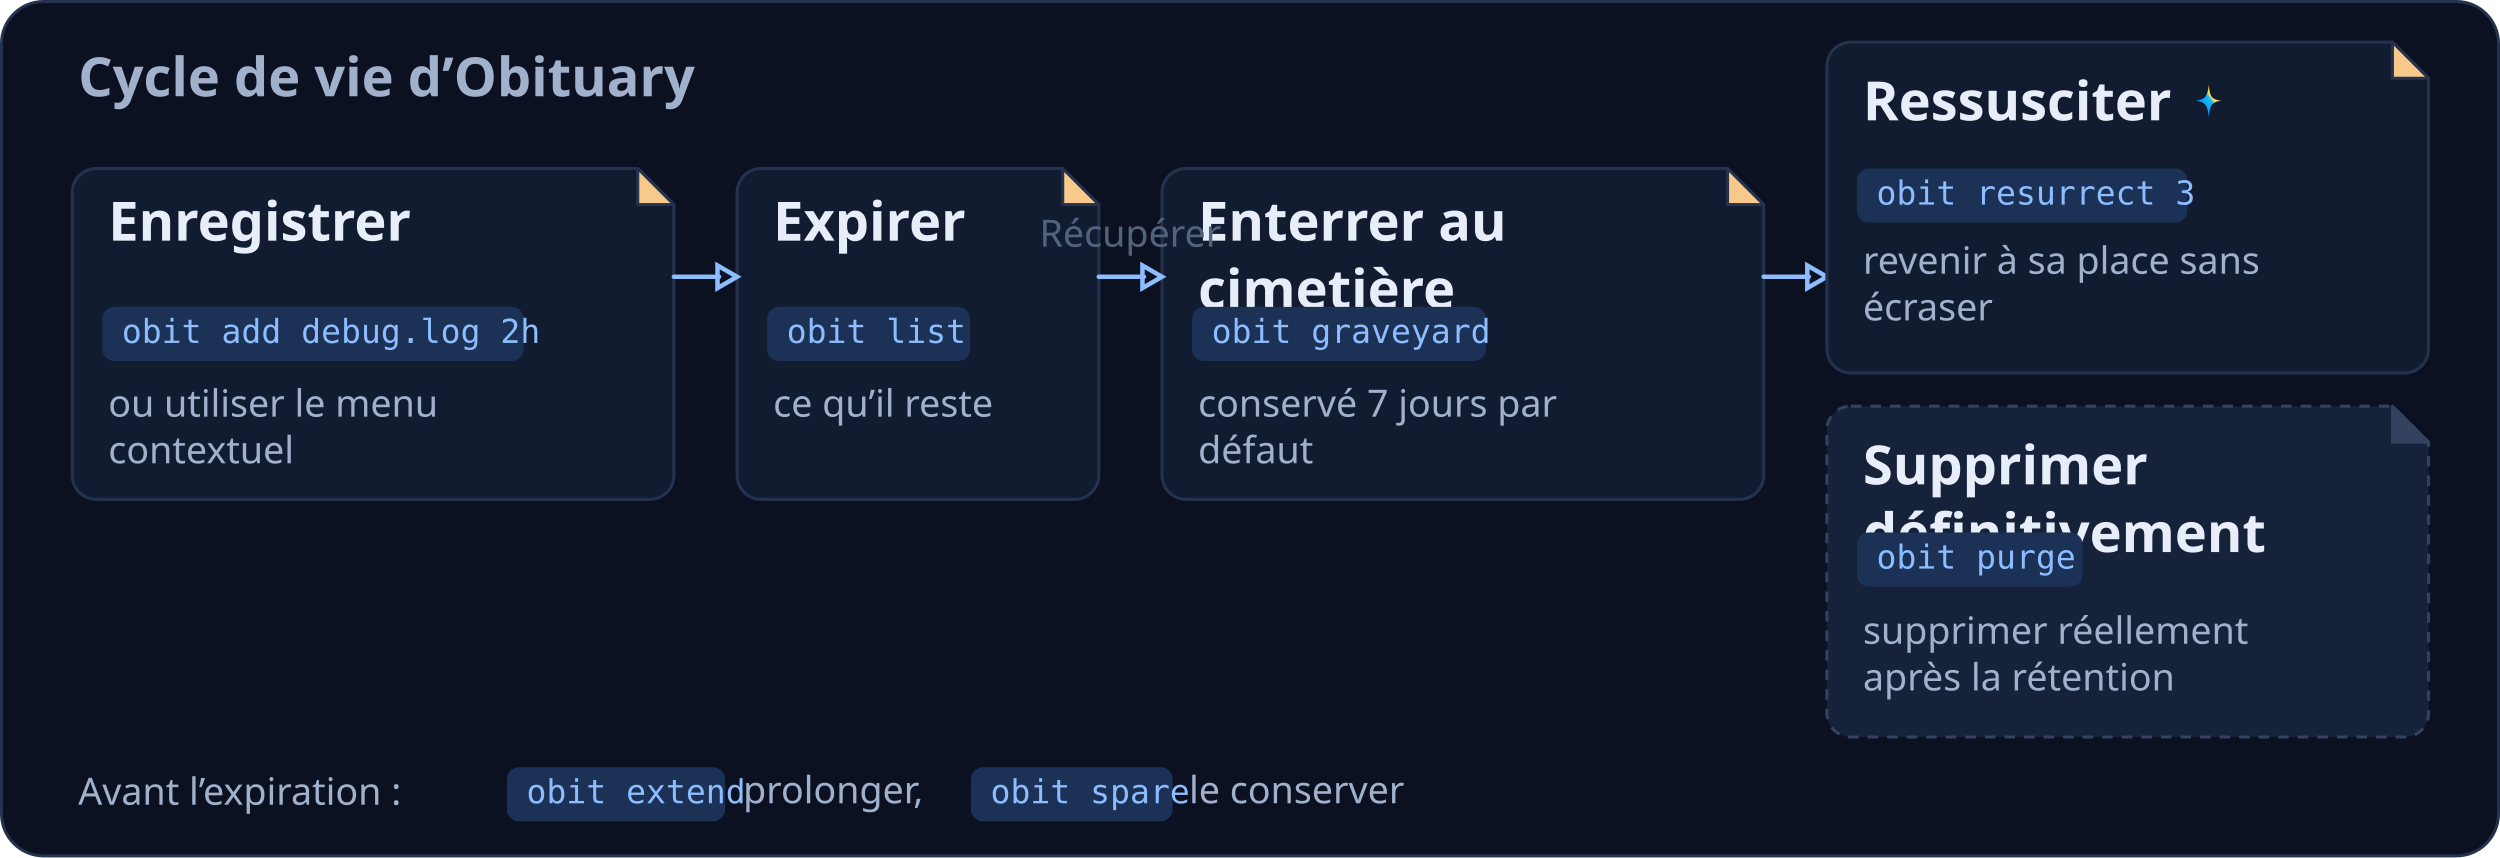
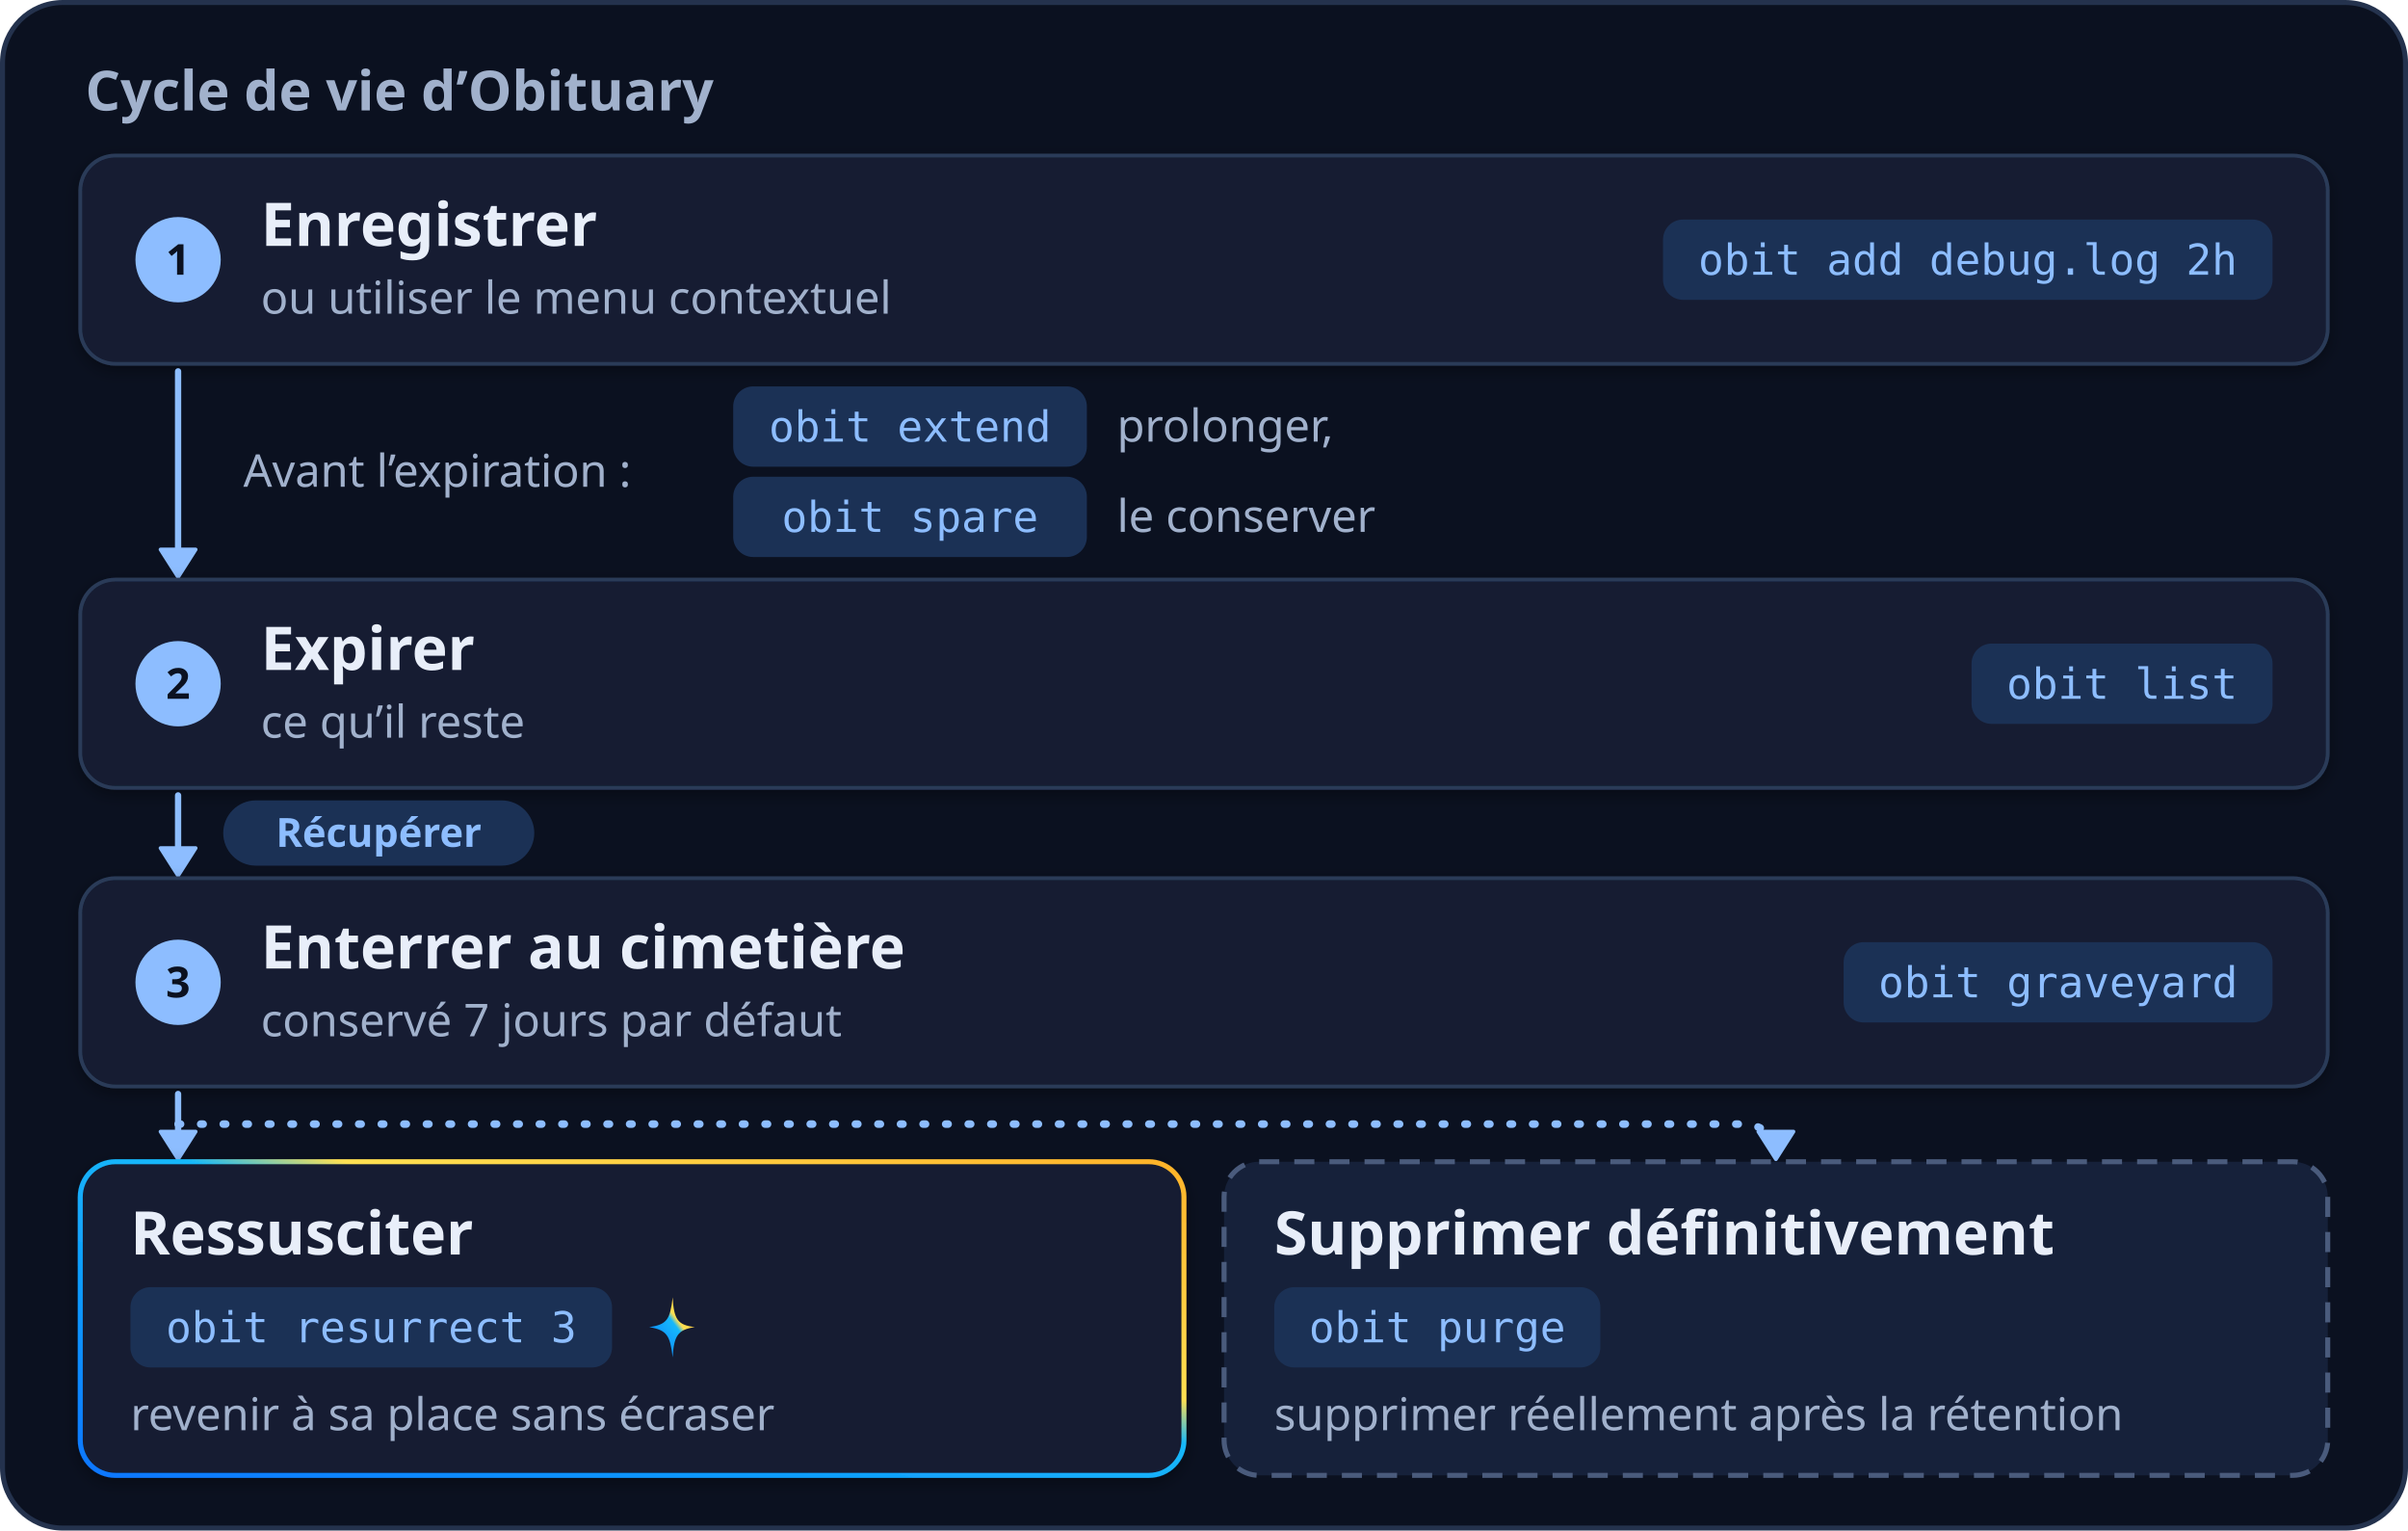
- <svg xmlns="http://www.w3.org/2000/svg" width="1662" height="570" viewBox="0 0 1662 570" role="img" aria-labelledby="title desc">
+ <svg xmlns="http://www.w3.org/2000/svg" width="960" height="610" viewBox="0 0 960 610" role="img" aria-labelledby="title desc">
  <defs>
    <linearGradient id="spark" x1="0" y1="1" x2="1" y2="0">
      <stop stop-color="#0876FF" />
      <stop offset=".55" stop-color="#16B8FA" />
      <stop offset=".62" stop-color="#FFE052" />
      <stop offset="1" stop-color="#FFB329" />
    </linearGradient>
+     <filter id="shadow" x="-4%" y="-12%" width="108%" height="132%">
+       <feDropShadow dx="0" dy="2" stdDeviation="3" flood-color="#000000" flood-opacity="0.35" />
+     </filter>
  </defs>
-   <rect x="1" y="1" width="1660" height="568" rx="28" fill="#0B1120" stroke="#24324D" stroke-width="2" />
-   <g font-family="-apple-system, BlinkMacSystemFont, 'Segoe UI', 'Noto Sans', 'Noto Sans CJK SC', 'Noto Sans CJK TC', 'Noto Sans JP', 'Noto Sans KR', 'Noto Sans Cyrillic', 'Microsoft YaHei', 'PingFang SC', 'Hiragino Sans', 'Malgun Gothic', sans-serif">
-     <text x="52" y="64" font-family="-apple-system, BlinkMacSystemFont, 'Segoe UI', 'Noto Sans', 'Noto Sans CJK SC', 'Noto Sans CJK TC', 'Noto Sans JP', 'Noto Sans KR', 'Noto Sans Cyrillic', 'Microsoft YaHei', 'PingFang SC', 'Hiragino Sans', 'Malgun Gothic', sans-serif" font-size="36.0" fill="#A1B1CC" font-weight="600" id="section">Cycle de vie d’Obituary</text>
-     <path d="M64 112H424L448 136V316A16 16 0 0 1 432 332H64A16 16 0 0 1 48 316V128A16 16 0 0 1 64 112Z" fill="#121C31" stroke="#24324D" stroke-width="2" />
-     <path d="M424 112V136H448Z" fill="#F7C98B" stroke="#24324D" stroke-width="2" stroke-linejoin="round" />
-     <text x="72" y="160" font-family="-apple-system, BlinkMacSystemFont, 'Segoe UI', 'Noto Sans', 'Noto Sans CJK SC', 'Noto Sans CJK TC', 'Noto Sans JP', 'Noto Sans KR', 'Noto Sans Cyrillic', 'Microsoft YaHei', 'PingFang SC', 'Hiragino Sans', 'Malgun Gothic', sans-serif" font-size="36.0" fill="#E8EEF9" font-weight="700" id="register">Enregistrer</text>
-     <rect x="68" y="204" width="280.1" height="36" rx="8" fill="#1B3155" />
-     <text x="81" y="228" font-family="ui-monospace, 'Cascadia Code', 'SF Mono', Consolas, monospace" font-size="22.0" fill="#8DBDFF">obit add debug.log 2h</text>
-     <text x="72" y="277" font-family="-apple-system, BlinkMacSystemFont, 'Segoe UI', 'Noto Sans', 'Noto Sans CJK SC', 'Noto Sans CJK TC', 'Noto Sans JP', 'Noto Sans KR', 'Noto Sans Cyrillic', 'Microsoft YaHei', 'PingFang SC', 'Hiragino Sans', 'Malgun Gothic', sans-serif" font-size="25.0" fill="#A1B1CC" id="register_note">ou utiliser le menu</text>
-     <text x="72" y="308" font-family="-apple-system, BlinkMacSystemFont, 'Segoe UI', 'Noto Sans', 'Noto Sans CJK SC', 'Noto Sans CJK TC', 'Noto Sans JP', 'Noto Sans KR', 'Noto Sans Cyrillic', 'Microsoft YaHei', 'PingFang SC', 'Hiragino Sans', 'Malgun Gothic', sans-serif" font-size="25.0" fill="#A1B1CC" id="register_note">contextuel</text>
-     <path d="M506 112H706.5L730.5 136V316A16 16 0 0 1 714.5 332H506A16 16 0 0 1 490 316V128A16 16 0 0 1 506 112Z" fill="#121C31" stroke="#24324D" stroke-width="2" />
-     <path d="M706.5 112V136H730.5Z" fill="#F7C98B" stroke="#24324D" stroke-width="2" stroke-linejoin="round" />
-     <text x="514" y="160" font-family="-apple-system, BlinkMacSystemFont, 'Segoe UI', 'Noto Sans', 'Noto Sans CJK SC', 'Noto Sans CJK TC', 'Noto Sans JP', 'Noto Sans KR', 'Noto Sans Cyrillic', 'Microsoft YaHei', 'PingFang SC', 'Hiragino Sans', 'Malgun Gothic', sans-serif" font-size="36.0" fill="#E8EEF9" font-weight="700" id="expire">Expirer</text>
-     <rect x="510" y="204" width="134.9" height="36" rx="8" fill="#1B3155" />
-     <text x="523" y="228" font-family="ui-monospace, 'Cascadia Code', 'SF Mono', Consolas, monospace" font-size="22.0" fill="#8DBDFF">obit list</text>
-     <text x="514" y="277" font-family="-apple-system, BlinkMacSystemFont, 'Segoe UI', 'Noto Sans', 'Noto Sans CJK SC', 'Noto Sans CJK TC', 'Noto Sans JP', 'Noto Sans KR', 'Noto Sans Cyrillic', 'Microsoft YaHei', 'PingFang SC', 'Hiragino Sans', 'Malgun Gothic', sans-serif" font-size="25.0" fill="#A1B1CC" id="expire_note">ce qu’il reste</text>
-     <path d="M788.5 112H1148.5L1172.5 136V316A16 16 0 0 1 1156.5 332H788.5A16 16 0 0 1 772.5 316V128A16 16 0 0 1 788.5 112Z" fill="#121C31" stroke="#24324D" stroke-width="2" />
-     <path d="M1148.5 112V136H1172.5Z" fill="#F7C98B" stroke="#24324D" stroke-width="2" stroke-linejoin="round" />
-     <text x="796.5" y="160" font-family="-apple-system, BlinkMacSystemFont, 'Segoe UI', 'Noto Sans', 'Noto Sans CJK SC', 'Noto Sans CJK TC', 'Noto Sans JP', 'Noto Sans KR', 'Noto Sans Cyrillic', 'Microsoft YaHei', 'PingFang SC', 'Hiragino Sans', 'Malgun Gothic', sans-serif" font-size="36.0" fill="#E8EEF9" font-weight="700" id="bury">Enterrer au</text>
-     <text x="796.5" y="205" font-family="-apple-system, BlinkMacSystemFont, 'Segoe UI', 'Noto Sans', 'Noto Sans CJK SC', 'Noto Sans CJK TC', 'Noto Sans JP', 'Noto Sans KR', 'Noto Sans Cyrillic', 'Microsoft YaHei', 'PingFang SC', 'Hiragino Sans', 'Malgun Gothic', sans-serif" font-size="36.0" fill="#E8EEF9" font-weight="700" id="bury">cimetière</text>
-     <rect x="792.5" y="204" width="195.4" height="36" rx="8" fill="#1B3155" />
-     <text x="805.5" y="228" font-family="ui-monospace, 'Cascadia Code', 'SF Mono', Consolas, monospace" font-size="22.0" fill="#8DBDFF">obit graveyard</text>
-     <text x="796.5" y="277" font-family="-apple-system, BlinkMacSystemFont, 'Segoe UI', 'Noto Sans', 'Noto Sans CJK SC', 'Noto Sans CJK TC', 'Noto Sans JP', 'Noto Sans KR', 'Noto Sans Cyrillic', 'Microsoft YaHei', 'PingFang SC', 'Hiragino Sans', 'Malgun Gothic', sans-serif" font-size="25.0" fill="#A1B1CC" id="bury_note">conservé 7 jours par</text>
-     <text x="796.5" y="308" font-family="-apple-system, BlinkMacSystemFont, 'Segoe UI', 'Noto Sans', 'Noto Sans CJK SC', 'Noto Sans CJK TC', 'Noto Sans JP', 'Noto Sans KR', 'Noto Sans Cyrillic', 'Microsoft YaHei', 'PingFang SC', 'Hiragino Sans', 'Malgun Gothic', sans-serif" font-size="25.0" fill="#A1B1CC" id="bury_note">défaut</text>
-     <path d="M448 184H478M490 184l-13 -7.5v15Z" stroke="#8DBDFF" stroke-width="3" stroke-linecap="round" fill="none" />
-     <path d="M730.5 184H760.5M772.5 184l-13 -7.5v15Z" stroke="#8DBDFF" stroke-width="3" stroke-linecap="round" fill="none" />
-     <text x="751.5" y="164.0" font-family="-apple-system, BlinkMacSystemFont, 'Segoe UI', 'Noto Sans', 'Noto Sans CJK SC', 'Noto Sans CJK TC', 'Noto Sans JP', 'Noto Sans KR', 'Noto Sans Cyrillic', 'Microsoft YaHei', 'PingFang SC', 'Hiragino Sans', 'Malgun Gothic', sans-serif" font-size="25.0" fill="#53637D" text-anchor="middle">Récupérer</text>
-     <path d="M1172.5 184H1202.5M1214.5 184l-13 -7.5v15Z" stroke="#8DBDFF" stroke-width="3" stroke-linecap="round" fill="none" />
-     <path d="M1230.5 28H1590.5L1614.5 52V232A16 16 0 0 1 1598.5 248H1230.5A16 16 0 0 1 1214.5 232V44A16 16 0 0 1 1230.5 28Z" fill="#121C31" stroke="#24324D" stroke-width="2" />
-     <path d="M1590.5 28V52H1614.5Z" fill="#F7C98B" stroke="#24324D" stroke-width="2" stroke-linejoin="round" />
-     <text x="1238.5" y="80" font-family="-apple-system, BlinkMacSystemFont, 'Segoe UI', 'Noto Sans', 'Noto Sans CJK SC', 'Noto Sans CJK TC', 'Noto Sans JP', 'Noto Sans KR', 'Noto Sans Cyrillic', 'Microsoft YaHei', 'PingFang SC', 'Hiragino Sans', 'Malgun Gothic', sans-serif" font-size="36.0" fill="#E8EEF9" font-weight="700" id="resurrect">Ressusciter</text>
-     <path id="resurrect-star" d="M17.6 9.4c.3 5.3 1.2 6.5 5.2 7-4 .6-4.9 2-5.2 7.1-.6-5.1-1.3-6.4-5.5-7.1 4.2-.6 4.9-1.8 5.5-7Z" fill="url(#spark)" transform="translate(1468.3 67) scale(1.55) translate(-17.5 -16.45)" />
-     <rect x="1234.5" y="112" width="219.6" height="36" rx="8" fill="#1B3155" />
-     <text x="1247.5" y="136" font-family="ui-monospace, 'Cascadia Code', 'SF Mono', Consolas, monospace" font-size="22.0" fill="#8DBDFF">obit resurrect 3</text>
-     <text x="1238.5" y="182" font-family="-apple-system, BlinkMacSystemFont, 'Segoe UI', 'Noto Sans', 'Noto Sans CJK SC', 'Noto Sans CJK TC', 'Noto Sans JP', 'Noto Sans KR', 'Noto Sans Cyrillic', 'Microsoft YaHei', 'PingFang SC', 'Hiragino Sans', 'Malgun Gothic', sans-serif" font-size="25.0" fill="#A1B1CC" id="resurrect-note">revenir à sa place sans</text>
-     <text x="1238.5" y="213" font-family="-apple-system, BlinkMacSystemFont, 'Segoe UI', 'Noto Sans', 'Noto Sans CJK SC', 'Noto Sans CJK TC', 'Noto Sans JP', 'Noto Sans KR', 'Noto Sans Cyrillic', 'Microsoft YaHei', 'PingFang SC', 'Hiragino Sans', 'Malgun Gothic', sans-serif" font-size="25.0" fill="#A1B1CC" id="resurrect-note">écraser</text>
-     <path d="M1230.5 270H1590.5L1614.5 294V474A16 16 0 0 1 1598.5 490H1230.5A16 16 0 0 1 1214.5 474V286A16 16 0 0 1 1230.5 270Z" fill="#16213A" stroke="#33425F" stroke-width="2" stroke-dasharray="7 6" />
-     <path d="M1590.5 270V294H1614.5Z" fill="#33425F" stroke="#33425F" stroke-width="2" stroke-linejoin="round" />
-     <text x="1238.5" y="322" font-family="-apple-system, BlinkMacSystemFont, 'Segoe UI', 'Noto Sans', 'Noto Sans CJK SC', 'Noto Sans CJK TC', 'Noto Sans JP', 'Noto Sans KR', 'Noto Sans Cyrillic', 'Microsoft YaHei', 'PingFang SC', 'Hiragino Sans', 'Malgun Gothic', sans-serif" font-size="36.0" fill="#E8EEF9" font-weight="700" id="purge">Supprimer</text>
-     <text x="1238.5" y="367" font-family="-apple-system, BlinkMacSystemFont, 'Segoe UI', 'Noto Sans', 'Noto Sans CJK SC', 'Noto Sans CJK TC', 'Noto Sans JP', 'Noto Sans KR', 'Noto Sans Cyrillic', 'Microsoft YaHei', 'PingFang SC', 'Hiragino Sans', 'Malgun Gothic', sans-serif" font-size="36.0" fill="#E8EEF9" font-weight="700" id="purge">définitivement</text>
-     <rect x="1234.5" y="354" width="150" height="36" rx="8" fill="#1B3155" />
-     <text x="1247.5" y="378" font-family="ui-monospace, 'Cascadia Code', 'SF Mono', Consolas, monospace" font-size="22.0" fill="#8DBDFF">obit purge</text>
-     <text x="1238.5" y="428" font-family="-apple-system, BlinkMacSystemFont, 'Segoe UI', 'Noto Sans', 'Noto Sans CJK SC', 'Noto Sans CJK TC', 'Noto Sans JP', 'Noto Sans KR', 'Noto Sans Cyrillic', 'Microsoft YaHei', 'PingFang SC', 'Hiragino Sans', 'Malgun Gothic', sans-serif" font-size="25.0" fill="#A1B1CC" id="purge-note">supprimer réellement</text>
-     <text x="1238.5" y="459" font-family="-apple-system, BlinkMacSystemFont, 'Segoe UI', 'Noto Sans', 'Noto Sans CJK SC', 'Noto Sans CJK TC', 'Noto Sans JP', 'Noto Sans KR', 'Noto Sans Cyrillic', 'Microsoft YaHei', 'PingFang SC', 'Hiragino Sans', 'Malgun Gothic', sans-serif" font-size="25.0" fill="#A1B1CC" id="purge-note">après la rétention</text>
-     <text x="52" y="535" font-family="-apple-system, BlinkMacSystemFont, 'Segoe UI', 'Noto Sans', 'Noto Sans CJK SC', 'Noto Sans CJK TC', 'Noto Sans JP', 'Noto Sans KR', 'Noto Sans Cyrillic', 'Microsoft YaHei', 'PingFang SC', 'Hiragino Sans', 'Malgun Gothic', sans-serif" font-size="25.0" fill="#A1B1CC" id="before">Avant l’expiration :</text>
-     <rect x="337" y="510" width="145" height="36" rx="8" fill="#1B3155" />
-     <text x="350" y="534" font-family="ui-monospace, 'Cascadia Code', 'SF Mono', Consolas, monospace" font-size="22.0" fill="#8DBDFF">obit extend</text>
-     <text x="494" y="534" font-family="-apple-system, BlinkMacSystemFont, 'Segoe UI', 'Noto Sans', 'Noto Sans CJK SC', 'Noto Sans CJK TC', 'Noto Sans JP', 'Noto Sans KR', 'Noto Sans Cyrillic', 'Microsoft YaHei', 'PingFang SC', 'Hiragino Sans', 'Malgun Gothic', sans-serif" font-size="25.0" fill="#A1B1CC" id="extend-note">prolonger,</text>
-     <rect x="645.5" y="510" width="134" height="36" rx="8" fill="#1B3155" />
-     <text x="658.5" y="534" font-family="ui-monospace, 'Cascadia Code', 'SF Mono', Consolas, monospace" font-size="22.0" fill="#8DBDFF">obit spare</text>
-     <text x="790.5" y="534" font-family="-apple-system, BlinkMacSystemFont, 'Segoe UI', 'Noto Sans', 'Noto Sans CJK SC', 'Noto Sans CJK TC', 'Noto Sans JP', 'Noto Sans KR', 'Noto Sans Cyrillic', 'Microsoft YaHei', 'PingFang SC', 'Hiragino Sans', 'Malgun Gothic', sans-serif" font-size="25.0" fill="#A1B1CC" id="spare-note">le conserver</text>
-   </g>
+   <rect data-role="bg" x="1" y="1" width="958" height="608" rx="24" fill="#0B1120" stroke="#24324D" stroke-width="2" />
+   <text x="34" y="44" font-family="-apple-system, BlinkMacSystemFont, 'Segoe UI', 'Noto Sans', 'Noto Sans CJK SC', 'Noto Sans CJK TC', 'Noto Sans JP', 'Noto Sans KR', 'Noto Sans Cyrillic', 'Microsoft YaHei', 'PingFang SC', 'Hiragino Sans', 'Malgun Gothic', sans-serif" font-size="22" fill="#A1B1CC" font-weight="700" data-t="heading" data-k="title" data-g="title">Cycle de vie d’Obituary</text>
+   <rect data-role="card" x="32" y="62" width="896" height="83" rx="14" fill="#121C31" stroke="#2C3B58" stroke-width="1.5" filter="url(#shadow)" />
+   <circle data-role="badge" cx="71" cy="103.5" r="17" fill="#8DBDFF" />
+   <text x="71" y="109.5" font-family="-apple-system, BlinkMacSystemFont, 'Segoe UI', 'Noto Sans', 'Noto Sans CJK SC', 'Noto Sans CJK TC', 'Noto Sans JP', 'Noto Sans KR', 'Noto Sans Cyrillic', 'Microsoft YaHei', 'PingFang SC', 'Hiragino Sans', 'Malgun Gothic', sans-serif" font-size="17" fill="#0B1120" font-weight="700" text-anchor="middle" data-t="number">1</text>
+   <text x="104" y="98" font-family="-apple-system, BlinkMacSystemFont, 'Segoe UI', 'Noto Sans', 'Noto Sans CJK SC', 'Noto Sans CJK TC', 'Noto Sans JP', 'Noto Sans KR', 'Noto Sans Cyrillic', 'Microsoft YaHei', 'PingFang SC', 'Hiragino Sans', 'Malgun Gothic', sans-serif" font-size="24" fill="#E8EEF9" font-weight="700" data-t="title" data-k="register" data-g="register">Enregistrer</text>
+   <text x="104" y="125" font-family="-apple-system, BlinkMacSystemFont, 'Segoe UI', 'Noto Sans', 'Noto Sans CJK SC', 'Noto Sans CJK TC', 'Noto Sans JP', 'Noto Sans KR', 'Noto Sans Cyrillic', 'Microsoft YaHei', 'PingFang SC', 'Hiragino Sans', 'Malgun Gothic', sans-serif" font-size="18" fill="#A1B1CC" data-t="note" data-k="register_note" data-g="register_note">ou utiliser le menu contextuel</text>
+   <rect data-role="chip" x="663" y="87.5" width="243" height="32" rx="8" fill="#1B3155" data-in="card" />
+   <text x="784.5" y="109.5" font-family="ui-monospace, 'Cascadia Code', 'SF Mono', Consolas, monospace" font-size="17" fill="#8DBDFF" text-anchor="middle" data-t="code">obit add debug.log 2h</text>
+   <path data-role="arrow" d="M71 148V221" fill="none" stroke="#8DBDFF" stroke-width="2.5" stroke-linecap="round" />
+   <path data-role="arrow" d="M64 219L71 230L78 219Z" fill="#8DBDFF" stroke="#8DBDFF" stroke-width="1.5" stroke-linejoin="round" />
+   <text x="97" y="194" font-family="-apple-system, BlinkMacSystemFont, 'Segoe UI', 'Noto Sans', 'Noto Sans CJK SC', 'Noto Sans CJK TC', 'Noto Sans JP', 'Noto Sans KR', 'Noto Sans Cyrillic', 'Microsoft YaHei', 'PingFang SC', 'Hiragino Sans', 'Malgun Gothic', sans-serif" font-size="18" fill="#A1B1CC" data-t="note" data-k="before" data-g="before">Avant l’expiration :</text>
+   <rect data-role="chip" x="292.3" y="154" width="141" height="32" rx="8" fill="#1B3155" data-in="gap" />
+   <text x="362.8" y="176" font-family="ui-monospace, 'Cascadia Code', 'SF Mono', Consolas, monospace" font-size="17" fill="#8DBDFF" text-anchor="middle" data-t="code">obit extend</text>
+   <text x="445.3" y="176" font-family="-apple-system, BlinkMacSystemFont, 'Segoe UI', 'Noto Sans', 'Noto Sans CJK SC', 'Noto Sans CJK TC', 'Noto Sans JP', 'Noto Sans KR', 'Noto Sans Cyrillic', 'Microsoft YaHei', 'PingFang SC', 'Hiragino Sans', 'Malgun Gothic', sans-serif" font-size="18" fill="#A1B1CC" data-t="note" data-k="extend_note" data-g="extend_note">prolonger,</text>
+   <rect data-role="chip" x="292.3" y="190" width="141" height="32" rx="8" fill="#1B3155" data-in="gap" />
+   <text x="362.8" y="212" font-family="ui-monospace, 'Cascadia Code', 'SF Mono', Consolas, monospace" font-size="17" fill="#8DBDFF" text-anchor="middle" data-t="code">obit spare</text>
+   <text x="445.3" y="212" font-family="-apple-system, BlinkMacSystemFont, 'Segoe UI', 'Noto Sans', 'Noto Sans CJK SC', 'Noto Sans CJK TC', 'Noto Sans JP', 'Noto Sans KR', 'Noto Sans Cyrillic', 'Microsoft YaHei', 'PingFang SC', 'Hiragino Sans', 'Malgun Gothic', sans-serif" font-size="18" fill="#A1B1CC" data-t="note" data-k="spare_note" data-g="spare_note">le conserver</text>
+   <rect data-role="card" x="32" y="231" width="896" height="83" rx="14" fill="#121C31" stroke="#2C3B58" stroke-width="1.5" filter="url(#shadow)" />
+   <circle data-role="badge" cx="71" cy="272.5" r="17" fill="#8DBDFF" />
+   <text x="71" y="278.5" font-family="-apple-system, BlinkMacSystemFont, 'Segoe UI', 'Noto Sans', 'Noto Sans CJK SC', 'Noto Sans CJK TC', 'Noto Sans JP', 'Noto Sans KR', 'Noto Sans Cyrillic', 'Microsoft YaHei', 'PingFang SC', 'Hiragino Sans', 'Malgun Gothic', sans-serif" font-size="17" fill="#0B1120" font-weight="700" text-anchor="middle" data-t="number">2</text>
+   <text x="104" y="267" font-family="-apple-system, BlinkMacSystemFont, 'Segoe UI', 'Noto Sans', 'Noto Sans CJK SC', 'Noto Sans CJK TC', 'Noto Sans JP', 'Noto Sans KR', 'Noto Sans Cyrillic', 'Microsoft YaHei', 'PingFang SC', 'Hiragino Sans', 'Malgun Gothic', sans-serif" font-size="24" fill="#E8EEF9" font-weight="700" data-t="title" data-k="expire" data-g="expire">Expirer</text>
+   <text x="104" y="294" font-family="-apple-system, BlinkMacSystemFont, 'Segoe UI', 'Noto Sans', 'Noto Sans CJK SC', 'Noto Sans CJK TC', 'Noto Sans JP', 'Noto Sans KR', 'Noto Sans Cyrillic', 'Microsoft YaHei', 'PingFang SC', 'Hiragino Sans', 'Malgun Gothic', sans-serif" font-size="18" fill="#A1B1CC" data-t="note" data-k="expire_note" data-g="expire_note">ce qu’il reste</text>
+   <rect data-role="chip" x="786" y="256.5" width="120" height="32" rx="8" fill="#1B3155" data-in="card" />
+   <text x="846" y="278.5" font-family="ui-monospace, 'Cascadia Code', 'SF Mono', Consolas, monospace" font-size="17" fill="#8DBDFF" text-anchor="middle" data-t="code">obit list</text>
+   <path data-role="arrow" d="M71 317V340" fill="none" stroke="#8DBDFF" stroke-width="2.5" stroke-linecap="round" />
+   <path data-role="arrow" d="M64 338L71 349L78 338Z" fill="#8DBDFF" stroke="#8DBDFF" stroke-width="1.5" stroke-linejoin="round" />
+   <rect data-role="pill" x="89" y="319" width="124" height="26" rx="13" fill="#1B3155" />
+   <text x="151" y="337.5" font-family="-apple-system, BlinkMacSystemFont, 'Segoe UI', 'Noto Sans', 'Noto Sans CJK SC', 'Noto Sans CJK TC', 'Noto Sans JP', 'Noto Sans KR', 'Noto Sans Cyrillic', 'Microsoft YaHei', 'PingFang SC', 'Hiragino Sans', 'Malgun Gothic', sans-serif" font-size="16" fill="#8DBDFF" font-weight="600" text-anchor="middle" data-t="caption" data-k="reap" data-g="reap">Récupérer</text>
+   <rect data-role="card" x="32" y="350" width="896" height="83" rx="14" fill="#121C31" stroke="#2C3B58" stroke-width="1.5" filter="url(#shadow)" />
+   <circle data-role="badge" cx="71" cy="391.5" r="17" fill="#8DBDFF" />
+   <text x="71" y="397.5" font-family="-apple-system, BlinkMacSystemFont, 'Segoe UI', 'Noto Sans', 'Noto Sans CJK SC', 'Noto Sans CJK TC', 'Noto Sans JP', 'Noto Sans KR', 'Noto Sans Cyrillic', 'Microsoft YaHei', 'PingFang SC', 'Hiragino Sans', 'Malgun Gothic', sans-serif" font-size="17" fill="#0B1120" font-weight="700" text-anchor="middle" data-t="number">3</text>
+   <text x="104" y="386" font-family="-apple-system, BlinkMacSystemFont, 'Segoe UI', 'Noto Sans', 'Noto Sans CJK SC', 'Noto Sans CJK TC', 'Noto Sans JP', 'Noto Sans KR', 'Noto Sans Cyrillic', 'Microsoft YaHei', 'PingFang SC', 'Hiragino Sans', 'Malgun Gothic', sans-serif" font-size="24" fill="#E8EEF9" font-weight="700" data-t="title" data-k="bury" data-g="bury">Enterrer au cimetière</text>
+   <text x="104" y="413" font-family="-apple-system, BlinkMacSystemFont, 'Segoe UI', 'Noto Sans', 'Noto Sans CJK SC', 'Noto Sans CJK TC', 'Noto Sans JP', 'Noto Sans KR', 'Noto Sans Cyrillic', 'Microsoft YaHei', 'PingFang SC', 'Hiragino Sans', 'Malgun Gothic', sans-serif" font-size="18" fill="#A1B1CC" data-t="note" data-k="bury_note" data-g="bury_note">conservé 7 jours par défaut</text>
+   <rect data-role="chip" x="735" y="375.5" width="171" height="32" rx="8" fill="#1B3155" data-in="card" />
+   <text x="820.5" y="397.5" font-family="ui-monospace, 'Cascadia Code', 'SF Mono', Consolas, monospace" font-size="17" fill="#8DBDFF" text-anchor="middle" data-t="code">obit graveyard</text>
+   <path data-role="arrow" d="M71 436V453" fill="none" stroke="#8DBDFF" stroke-width="2.5" stroke-linecap="round" />
+   <path data-role="arrow" d="M64 451L71 462L78 451Z" fill="#8DBDFF" stroke="#8DBDFF" stroke-width="1.5" stroke-linejoin="round" />
+   <path data-role="arrow" d="M71 448H694Q708 448 708 462V453" fill="none" stroke="#8DBDFF" stroke-width="3" stroke-linecap="round" stroke-dasharray="1 8" />
+   <path data-role="arrow" d="M701 451L708 462L715 451Z" fill="#8DBDFF" stroke="#8DBDFF" stroke-width="1.5" stroke-linejoin="round" />
+   <rect data-role="card" x="32" y="463" width="440" height="125" rx="14" fill="#121C31" stroke="url(#spark)" stroke-width="2" filter="url(#shadow)" />
+   <text x="52" y="500" font-family="-apple-system, BlinkMacSystemFont, 'Segoe UI', 'Noto Sans', 'Noto Sans CJK SC', 'Noto Sans CJK TC', 'Noto Sans JP', 'Noto Sans KR', 'Noto Sans Cyrillic', 'Microsoft YaHei', 'PingFang SC', 'Hiragino Sans', 'Malgun Gothic', sans-serif" font-size="24" fill="#E8EEF9" font-weight="700" data-t="title" data-k="resurrect" data-g="resurrect">Ressusciter</text>
+   <path id="resurrect-star" data-role="icon" d="M17.6 9.4c.3 5.3 1.2 6.5 5.2 7-4 .6-4.9 2-5.2 7.1-.6-5.1-1.3-6.4-5.5-7.1 4.2-.6 4.9-1.8 5.5-7Z" fill="url(#spark)" transform="translate(268 529) scale(1.7) translate(-17.5 -16.45)" />
+   <rect data-role="chip" x="52" y="513" width="192" height="32" rx="8" fill="#1B3155" data-in="card" />
+   <text x="148" y="535" font-family="ui-monospace, 'Cascadia Code', 'SF Mono', Consolas, monospace" font-size="17" fill="#8DBDFF" text-anchor="middle" data-t="code">obit resurrect 3</text>
+   <text x="52" y="570" font-family="-apple-system, BlinkMacSystemFont, 'Segoe UI', 'Noto Sans', 'Noto Sans CJK SC', 'Noto Sans CJK TC', 'Noto Sans JP', 'Noto Sans KR', 'Noto Sans Cyrillic', 'Microsoft YaHei', 'PingFang SC', 'Hiragino Sans', 'Malgun Gothic', sans-serif" font-size="18" fill="#A1B1CC" data-t="note" data-k="resurrect_note" data-g="resurrect_note">revenir à sa place sans écraser</text>
+   <rect data-role="card" x="488" y="463" width="440" height="125" rx="14" fill="#16213A" stroke="#4A5B7C" stroke-width="2" stroke-dasharray="8 6" />
+   <text x="508" y="500" font-family="-apple-system, BlinkMacSystemFont, 'Segoe UI', 'Noto Sans', 'Noto Sans CJK SC', 'Noto Sans CJK TC', 'Noto Sans JP', 'Noto Sans KR', 'Noto Sans Cyrillic', 'Microsoft YaHei', 'PingFang SC', 'Hiragino Sans', 'Malgun Gothic', sans-serif" font-size="24" fill="#E8EEF9" font-weight="700" data-t="title" data-k="purge" data-g="purge">Supprimer définitivement</text>
+   <rect data-role="chip" x="508" y="513" width="130" height="32" rx="8" fill="#1B3155" data-in="card" />
+   <text x="573" y="535" font-family="ui-monospace, 'Cascadia Code', 'SF Mono', Consolas, monospace" font-size="17" fill="#8DBDFF" text-anchor="middle" data-t="code">obit purge</text>
+   <text x="508" y="570" font-family="-apple-system, BlinkMacSystemFont, 'Segoe UI', 'Noto Sans', 'Noto Sans CJK SC', 'Noto Sans CJK TC', 'Noto Sans JP', 'Noto Sans KR', 'Noto Sans Cyrillic', 'Microsoft YaHei', 'PingFang SC', 'Hiragino Sans', 'Malgun Gothic', sans-serif" font-size="18" fill="#A1B1CC" data-t="note" data-k="purge_note" data-g="purge_note">supprimer réellement après la rétention</text>
</svg>
